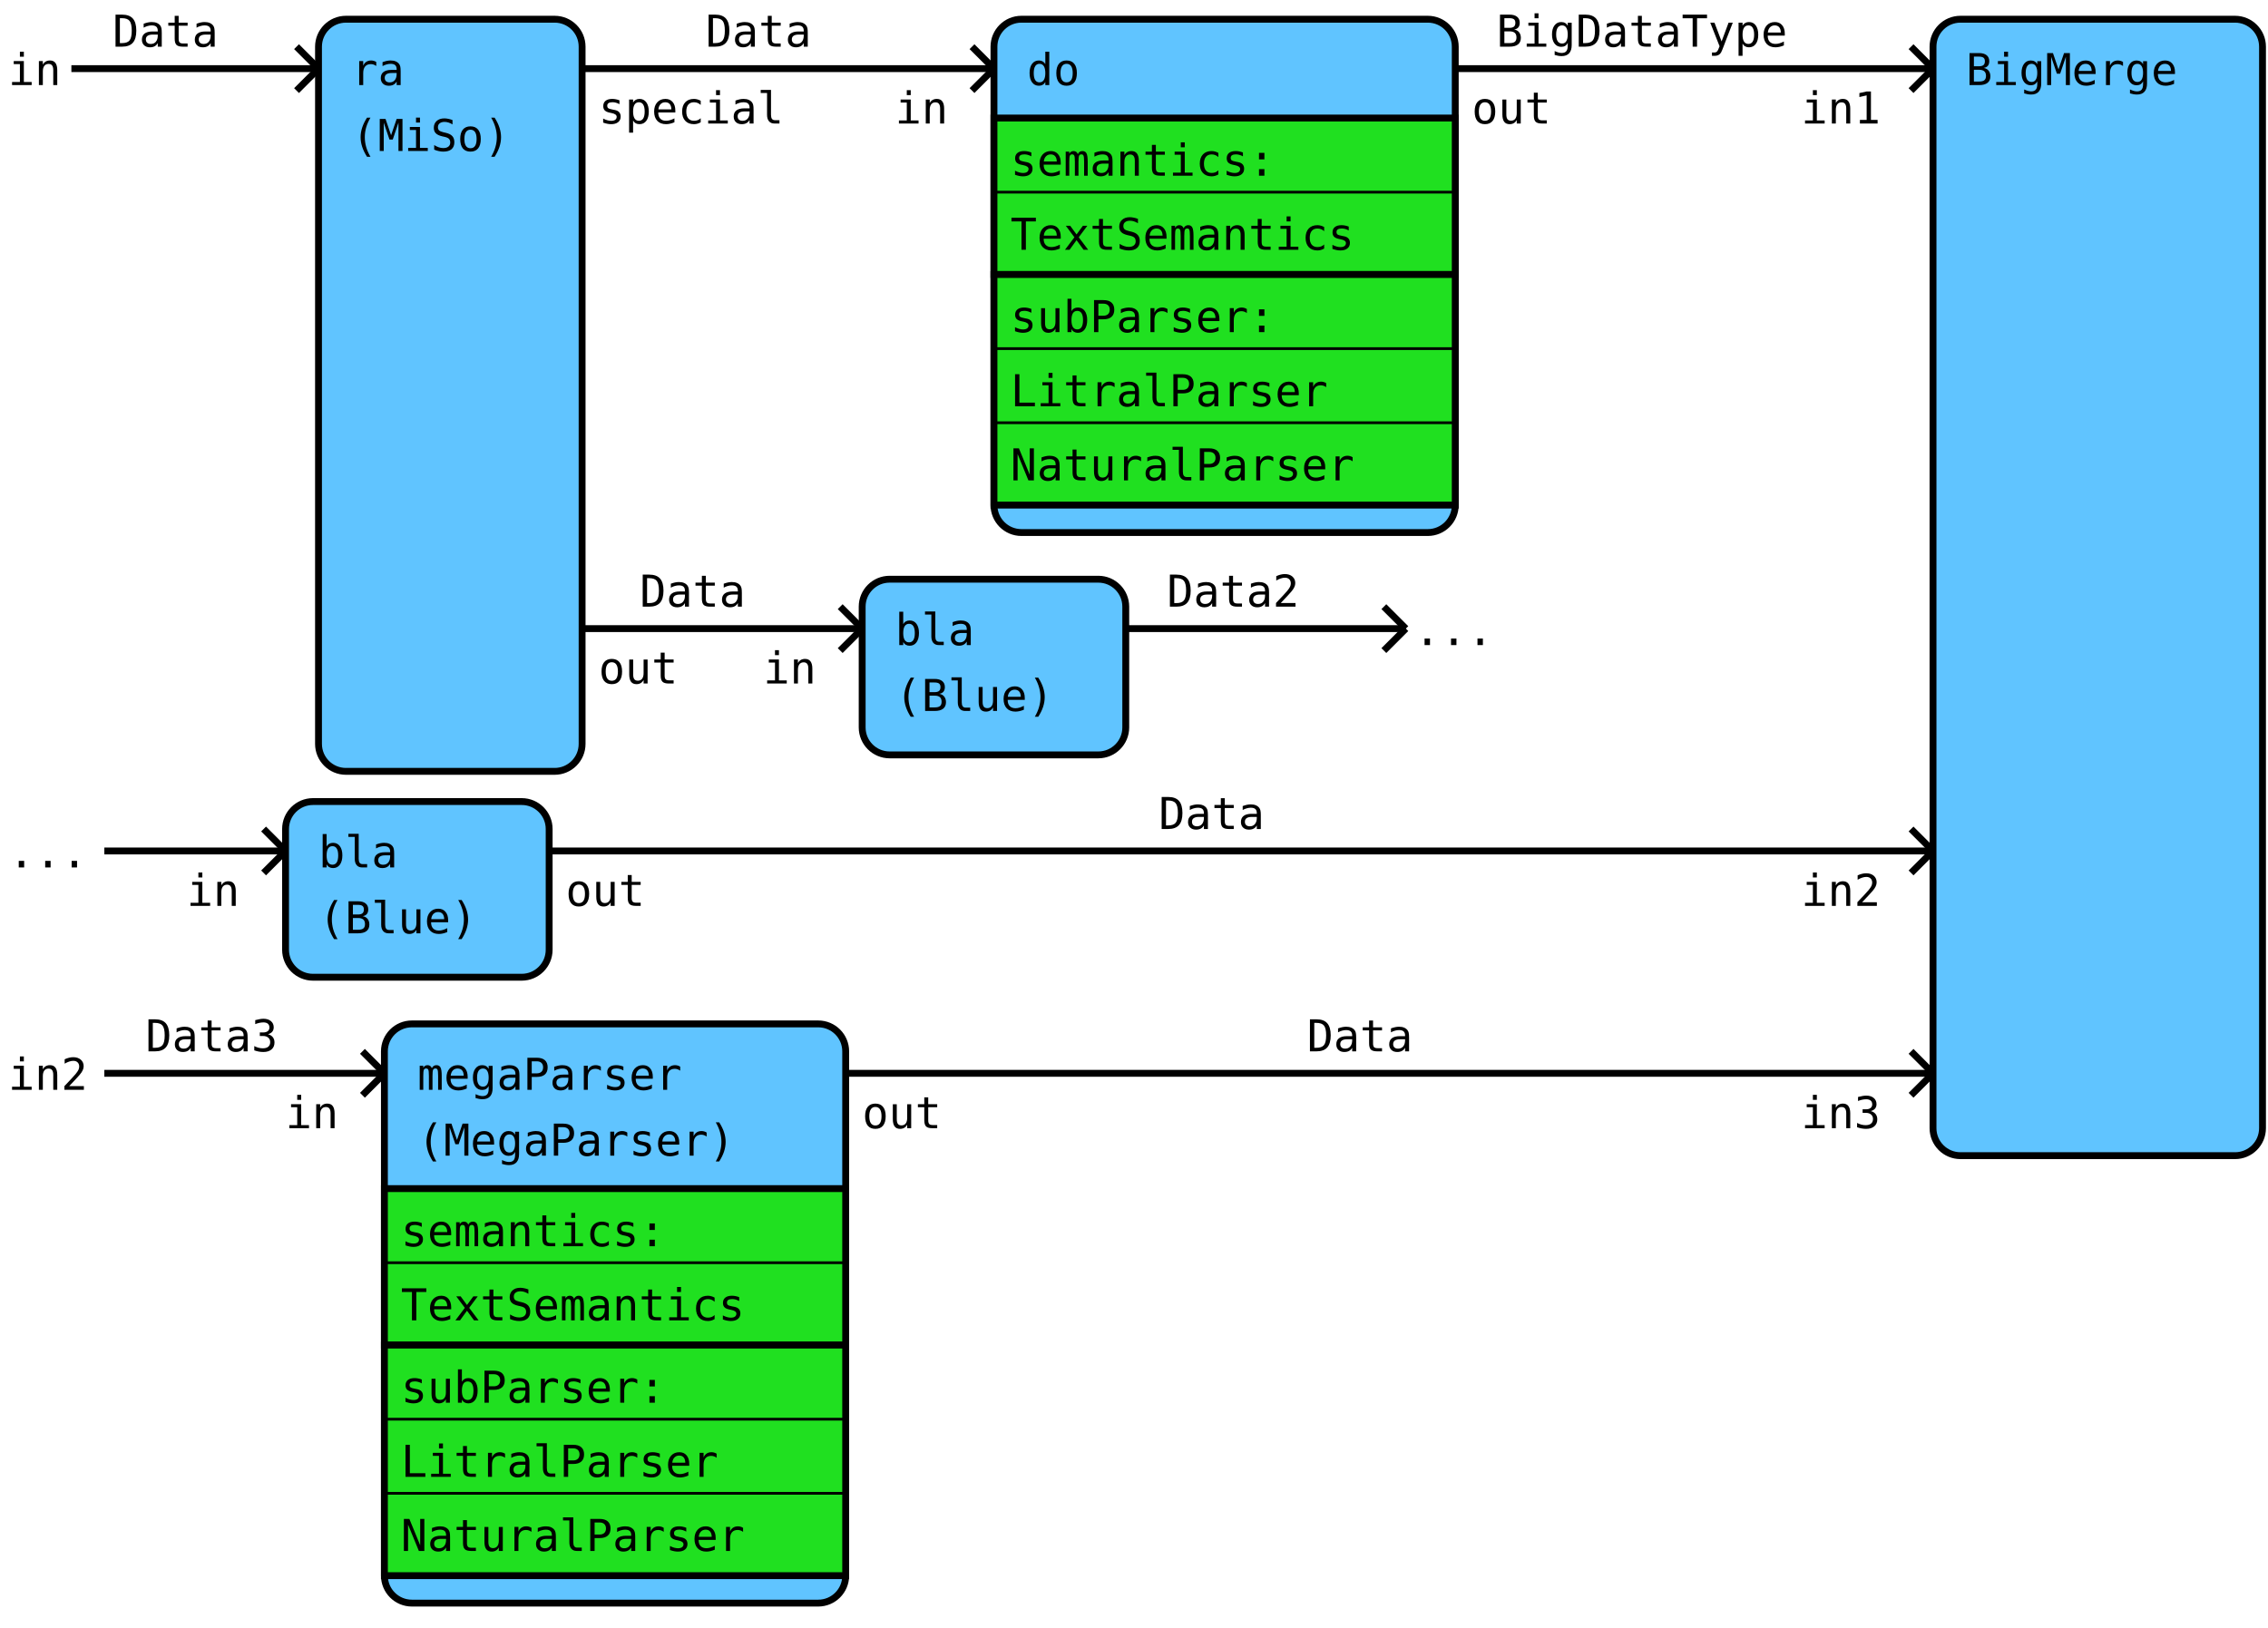
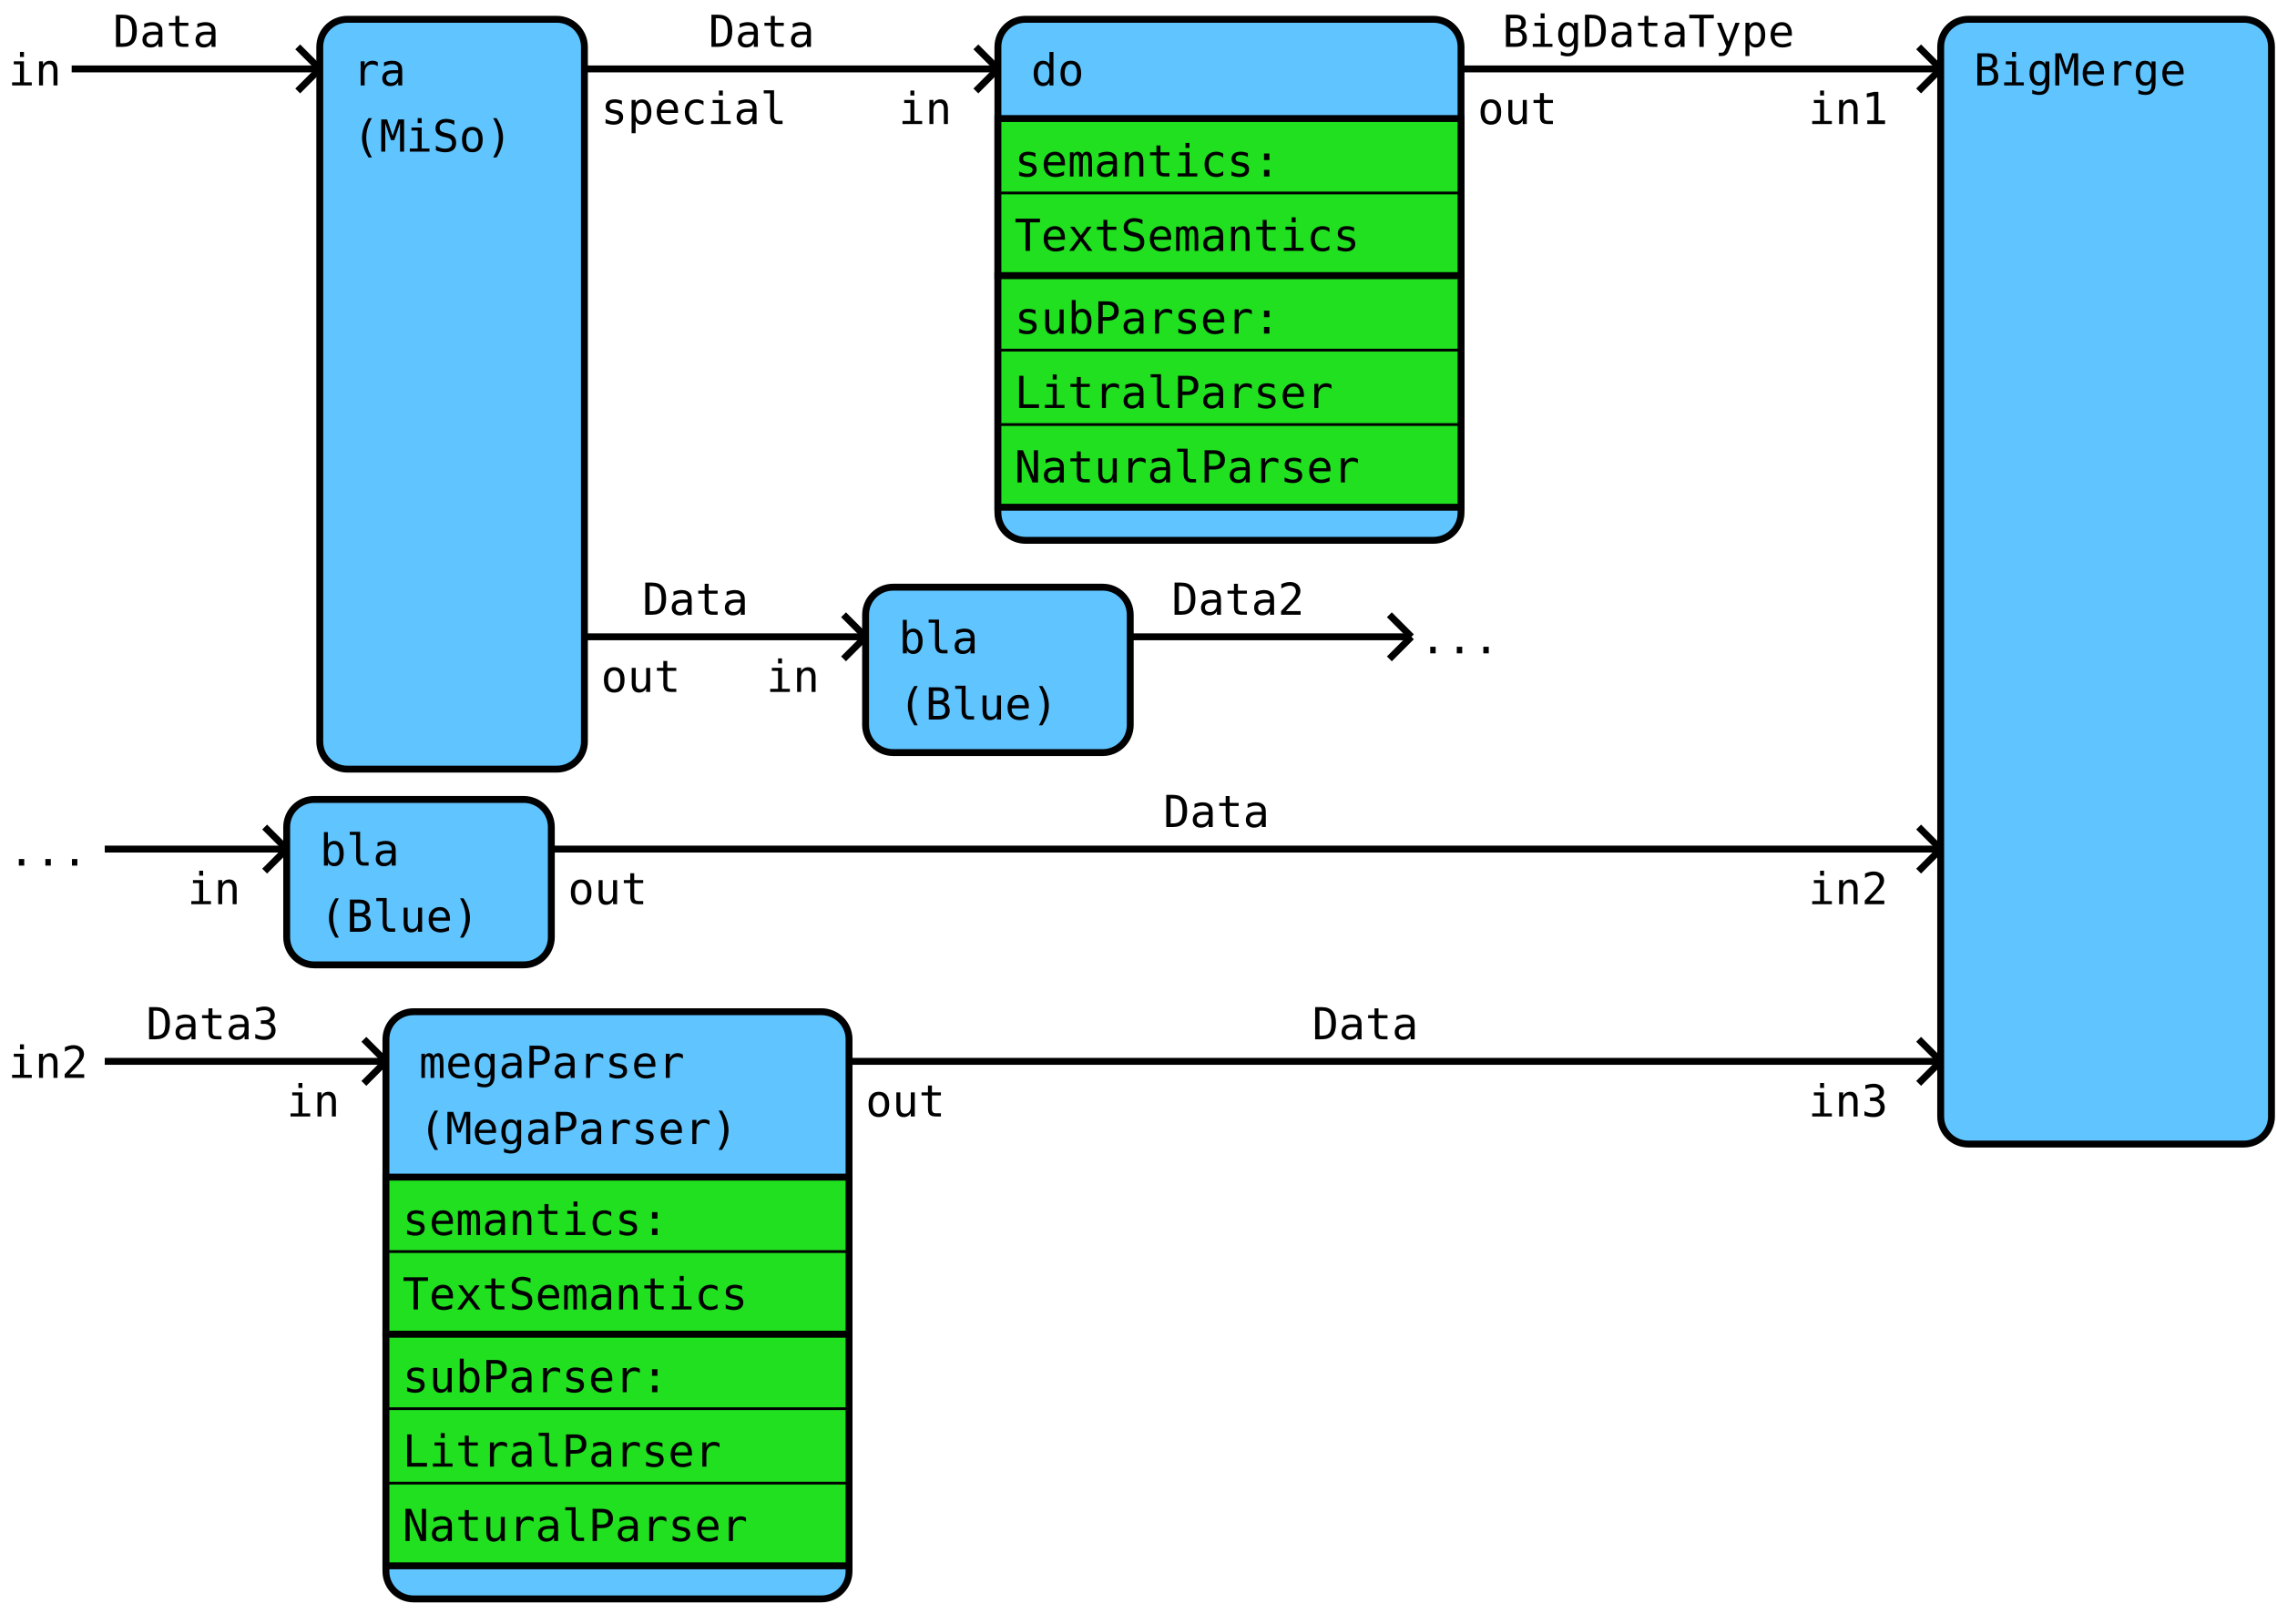
- <svg xmlns="http://www.w3.org/2000/svg" version="1.1" width="826px" height="593px">
-   <rect fill="rgb(255,255,255)" fill-opacity="1" stroke="none" stroke-opacity="1" stroke-width="0.0" width="826" height="593" x="0" y="0" />
+ <svg xmlns="http://www.w3.org/2000/svg" version="1.1" width="826px" height="589px">
+   <rect fill="rgb(255,255,255)" fill-opacity="1" stroke="none" stroke-opacity="1" stroke-width="0.0" width="826" height="589" x="0" y="0" />
  <line stroke="rgb(0,0,0)" stroke-opacity="1.0" stroke-width="2.5" x1="26" y1="25" x2="116" y2="25" />
  <line stroke="rgb(0,0,0)" stroke-opacity="1.0" stroke-width="2.5" x1="108" y1="17" x2="116" y2="25" />
  <line stroke="rgb(0,0,0)" stroke-opacity="1.0" stroke-width="2.5" x1="108" y1="33" x2="116" y2="25" />
  <line stroke="rgb(0,0,0)" stroke-opacity="1.0" stroke-width="2.5" x1="212" y1="25" x2="362" y2="25" />
  <line stroke="rgb(0,0,0)" stroke-opacity="1.0" stroke-width="2.5" x1="354" y1="17" x2="362" y2="25" />
  <line stroke="rgb(0,0,0)" stroke-opacity="1.0" stroke-width="2.5" x1="354" y1="33" x2="362" y2="25" />
  <line stroke="rgb(0,0,0)" stroke-opacity="1.0" stroke-width="2.5" x1="530" y1="25" x2="704" y2="25" />
  <line stroke="rgb(0,0,0)" stroke-opacity="1.0" stroke-width="2.5" x1="696" y1="17" x2="704" y2="25" />
  <line stroke="rgb(0,0,0)" stroke-opacity="1.0" stroke-width="2.5" x1="696" y1="33" x2="704" y2="25" />
-   <line stroke="rgb(0,0,0)" stroke-opacity="1.0" stroke-width="2.5" x1="212" y1="229" x2="314" y2="229" />
-   <line stroke="rgb(0,0,0)" stroke-opacity="1.0" stroke-width="2.5" x1="306" y1="221" x2="314" y2="229" />
-   <line stroke="rgb(0,0,0)" stroke-opacity="1.0" stroke-width="2.5" x1="306" y1="237" x2="314" y2="229" />
-   <line stroke="rgb(0,0,0)" stroke-opacity="1.0" stroke-width="2.5" x1="410" y1="229" x2="512" y2="229" />
-   <line stroke="rgb(0,0,0)" stroke-opacity="1.0" stroke-width="2.5" x1="504" y1="221" x2="512" y2="229" />
-   <line stroke="rgb(0,0,0)" stroke-opacity="1.0" stroke-width="2.5" x1="504" y1="237" x2="512" y2="229" />
-   <line stroke="rgb(0,0,0)" stroke-opacity="1.0" stroke-width="2.5" x1="38" y1="310" x2="104" y2="310" />
-   <line stroke="rgb(0,0,0)" stroke-opacity="1.0" stroke-width="2.5" x1="96" y1="302" x2="104" y2="310" />
-   <line stroke="rgb(0,0,0)" stroke-opacity="1.0" stroke-width="2.5" x1="96" y1="318" x2="104" y2="310" />
-   <line stroke="rgb(0,0,0)" stroke-opacity="1.0" stroke-width="2.5" x1="200" y1="310" x2="704" y2="310" />
-   <line stroke="rgb(0,0,0)" stroke-opacity="1.0" stroke-width="2.5" x1="696" y1="302" x2="704" y2="310" />
-   <line stroke="rgb(0,0,0)" stroke-opacity="1.0" stroke-width="2.5" x1="696" y1="318" x2="704" y2="310" />
-   <line stroke="rgb(0,0,0)" stroke-opacity="1.0" stroke-width="2.5" x1="38" y1="391" x2="140" y2="391" />
-   <line stroke="rgb(0,0,0)" stroke-opacity="1.0" stroke-width="2.5" x1="132" y1="383" x2="140" y2="391" />
-   <line stroke="rgb(0,0,0)" stroke-opacity="1.0" stroke-width="2.5" x1="132" y1="399" x2="140" y2="391" />
-   <line stroke="rgb(0,0,0)" stroke-opacity="1.0" stroke-width="2.5" x1="308" y1="391" x2="704" y2="391" />
-   <line stroke="rgb(0,0,0)" stroke-opacity="1.0" stroke-width="2.5" x1="696" y1="383" x2="704" y2="391" />
-   <line stroke="rgb(0,0,0)" stroke-opacity="1.0" stroke-width="2.5" x1="696" y1="399" x2="704" y2="391" />
-   <rect fill="rgb(96,196,255)" fill-opacity="1.0" stroke="rgb(0,0,0)" stroke-opacity="1.0" stroke-width="2.5" width="96" height="274" x="116" y="7" rx="10" ry="10" />
-   <rect fill="rgb(96,196,255)" fill-opacity="1.0" stroke="rgb(0,0,0)" stroke-opacity="1.0" stroke-width="2.5" width="168" height="187" x="362" y="7" rx="10" ry="10" />
+   <line stroke="rgb(0,0,0)" stroke-opacity="1.0" stroke-width="2.5" x1="212" y1="231" x2="314" y2="231" />
+   <line stroke="rgb(0,0,0)" stroke-opacity="1.0" stroke-width="2.5" x1="306" y1="223" x2="314" y2="231" />
+   <line stroke="rgb(0,0,0)" stroke-opacity="1.0" stroke-width="2.5" x1="306" y1="239" x2="314" y2="231" />
+   <line stroke="rgb(0,0,0)" stroke-opacity="1.0" stroke-width="2.5" x1="410" y1="231" x2="512" y2="231" />
+   <line stroke="rgb(0,0,0)" stroke-opacity="1.0" stroke-width="2.5" x1="504" y1="223" x2="512" y2="231" />
+   <line stroke="rgb(0,0,0)" stroke-opacity="1.0" stroke-width="2.5" x1="504" y1="239" x2="512" y2="231" />
+   <line stroke="rgb(0,0,0)" stroke-opacity="1.0" stroke-width="2.5" x1="38" y1="308" x2="104" y2="308" />
+   <line stroke="rgb(0,0,0)" stroke-opacity="1.0" stroke-width="2.5" x1="96" y1="300" x2="104" y2="308" />
+   <line stroke="rgb(0,0,0)" stroke-opacity="1.0" stroke-width="2.5" x1="96" y1="316" x2="104" y2="308" />
+   <line stroke="rgb(0,0,0)" stroke-opacity="1.0" stroke-width="2.5" x1="200" y1="308" x2="704" y2="308" />
+   <line stroke="rgb(0,0,0)" stroke-opacity="1.0" stroke-width="2.5" x1="696" y1="300" x2="704" y2="308" />
+   <line stroke="rgb(0,0,0)" stroke-opacity="1.0" stroke-width="2.5" x1="696" y1="316" x2="704" y2="308" />
+   <line stroke="rgb(0,0,0)" stroke-opacity="1.0" stroke-width="2.5" x1="38" y1="385" x2="140" y2="385" />
+   <line stroke="rgb(0,0,0)" stroke-opacity="1.0" stroke-width="2.5" x1="132" y1="377" x2="140" y2="385" />
+   <line stroke="rgb(0,0,0)" stroke-opacity="1.0" stroke-width="2.5" x1="132" y1="393" x2="140" y2="385" />
+   <line stroke="rgb(0,0,0)" stroke-opacity="1.0" stroke-width="2.5" x1="308" y1="385" x2="704" y2="385" />
+   <line stroke="rgb(0,0,0)" stroke-opacity="1.0" stroke-width="2.5" x1="696" y1="377" x2="704" y2="385" />
+   <line stroke="rgb(0,0,0)" stroke-opacity="1.0" stroke-width="2.5" x1="696" y1="393" x2="704" y2="385" />
+   <rect fill="rgb(96,196,255)" fill-opacity="1.0" stroke="rgb(0,0,0)" stroke-opacity="1.0" stroke-width="2.5" width="96" height="272" x="116" y="7" rx="10" ry="10" />
+   <rect fill="rgb(96,196,255)" fill-opacity="1.0" stroke="rgb(0,0,0)" stroke-opacity="1.0" stroke-width="2.5" width="168" height="189" x="362" y="7" rx="10" ry="10" />
  <rect fill="rgb(32,224,32)" fill-opacity="1.0" stroke="rgb(0,0,0)" stroke-opacity="1.0" stroke-width="2.5" width="168" height="57" x="362" y="43" />
  <rect fill="rgb(32,224,32)" fill-opacity="1.0" stroke="rgb(0,0,0)" stroke-opacity="1.0" stroke-width="2.5" width="168" height="84" x="362" y="100" />
-   <rect fill="rgb(96,196,255)" fill-opacity="1.0" stroke="rgb(0,0,0)" stroke-opacity="1.0" stroke-width="2.5" width="96" height="64" x="314" y="211" rx="10" ry="10" />
-   <rect fill="rgb(96,196,255)" fill-opacity="1.0" stroke="rgb(0,0,0)" stroke-opacity="1.0" stroke-width="2.5" width="96" height="64" x="104" y="292" rx="10" ry="10" />
-   <rect fill="rgb(96,196,255)" fill-opacity="1.0" stroke="rgb(0,0,0)" stroke-opacity="1.0" stroke-width="2.5" width="168" height="211" x="140" y="373" rx="10" ry="10" />
-   <rect fill="rgb(32,224,32)" fill-opacity="1.0" stroke="rgb(0,0,0)" stroke-opacity="1.0" stroke-width="2.5" width="168" height="57" x="140" y="433" />
-   <rect fill="rgb(32,224,32)" fill-opacity="1.0" stroke="rgb(0,0,0)" stroke-opacity="1.0" stroke-width="2.5" width="168" height="84" x="140" y="490" />
-   <rect fill="rgb(96,196,255)" fill-opacity="1.0" stroke="rgb(0,0,0)" stroke-opacity="1.0" stroke-width="2.5" width="120" height="414" x="704" y="7" rx="10" ry="10" />
+   <rect fill="rgb(96,196,255)" fill-opacity="1.0" stroke="rgb(0,0,0)" stroke-opacity="1.0" stroke-width="2.5" width="96" height="60" x="314" y="213" rx="10" ry="10" />
+   <rect fill="rgb(96,196,255)" fill-opacity="1.0" stroke="rgb(0,0,0)" stroke-opacity="1.0" stroke-width="2.5" width="96" height="60" x="104" y="290" rx="10" ry="10" />
+   <rect fill="rgb(96,196,255)" fill-opacity="1.0" stroke="rgb(0,0,0)" stroke-opacity="1.0" stroke-width="2.5" width="168" height="213" x="140" y="367" rx="10" ry="10" />
+   <rect fill="rgb(32,224,32)" fill-opacity="1.0" stroke="rgb(0,0,0)" stroke-opacity="1.0" stroke-width="2.5" width="168" height="57" x="140" y="427" />
+   <rect fill="rgb(32,224,32)" fill-opacity="1.0" stroke="rgb(0,0,0)" stroke-opacity="1.0" stroke-width="2.5" width="168" height="84" x="140" y="484" />
+   <rect fill="rgb(96,196,255)" fill-opacity="1.0" stroke="rgb(0,0,0)" stroke-opacity="1.0" stroke-width="2.5" width="120" height="408" x="704" y="7" rx="10" ry="10" />
  <line stroke="rgb(0,0,0)" stroke-opacity="1.0" stroke-width="1.0" x1="362" y1="70" x2="530" y2="70" />
  <line stroke="rgb(0,0,0)" stroke-opacity="1.0" stroke-width="1.0" x1="362" y1="127" x2="530" y2="127" />
  <line stroke="rgb(0,0,0)" stroke-opacity="1.0" stroke-width="1.0" x1="362" y1="154" x2="530" y2="154" />
-   <line stroke="rgb(0,0,0)" stroke-opacity="1.0" stroke-width="1.0" x1="140" y1="460" x2="308" y2="460" />
-   <line stroke="rgb(0,0,0)" stroke-opacity="1.0" stroke-width="1.0" x1="140" y1="517" x2="308" y2="517" />
-   <line stroke="rgb(0,0,0)" stroke-opacity="1.0" stroke-width="1.0" x1="140" y1="544" x2="308" y2="544" />
+   <line stroke="rgb(0,0,0)" stroke-opacity="1.0" stroke-width="1.0" x1="140" y1="454" x2="308" y2="454" />
+   <line stroke="rgb(0,0,0)" stroke-opacity="1.0" stroke-width="1.0" x1="140" y1="511" x2="308" y2="511" />
+   <line stroke="rgb(0,0,0)" stroke-opacity="1.0" stroke-width="1.0" x1="140" y1="538" x2="308" y2="538" />
  <text fill="rgb(0,0,0)" fill-opacity="1.0" font-family="monospace" font-size="16" x="3" y="31" textLength="22" lengthAdjust="spacingAndGlyphs">in</text>
  <text fill="rgb(0,0,0)" fill-opacity="1.0" font-family="monospace" font-size="16" x="41" y="17" textLength="48" lengthAdjust="spacingAndGlyphs">Data</text>
  <text fill="rgb(0,0,0)" fill-opacity="1.0" font-family="monospace" font-size="16" x="128" y="31" textLength="24" lengthAdjust="spacingAndGlyphs">ra</text>
  <text fill="rgb(0,0,0)" fill-opacity="1.0" font-family="monospace" font-size="16" x="128" y="55" textLength="72" lengthAdjust="spacingAndGlyphs">(MiSo)</text>
  <text fill="rgb(0,0,0)" fill-opacity="1.0" font-family="monospace" font-size="16" x="218" y="45" textLength="84" lengthAdjust="spacingAndGlyphs">special</text>
  <text fill="rgb(0,0,0)" fill-opacity="1.0" font-family="monospace" font-size="16" x="257" y="17" textLength="48" lengthAdjust="spacingAndGlyphs">Data</text>
  <text fill="rgb(0,0,0)" fill-opacity="1.0" font-family="monospace" font-size="16" x="326" y="45" textLength="24" lengthAdjust="spacingAndGlyphs">in</text>
  <text fill="rgb(0,0,0)" fill-opacity="1.0" font-family="monospace" font-size="16" x="374" y="31" textLength="24" lengthAdjust="spacingAndGlyphs">do</text>
  <text fill="rgb(0,0,0)" fill-opacity="1.0" font-family="monospace" font-size="16" x="368" y="64" textLength="120" lengthAdjust="spacingAndGlyphs">semantics:</text>
  <text fill="rgb(0,0,0)" fill-opacity="1.0" font-family="monospace" font-size="16" x="368" y="91" textLength="156" lengthAdjust="spacingAndGlyphs">TextSemantics</text>
  <text fill="rgb(0,0,0)" fill-opacity="1.0" font-family="monospace" font-size="16" x="368" y="121" textLength="120" lengthAdjust="spacingAndGlyphs">subParser:</text>
  <text fill="rgb(0,0,0)" fill-opacity="1.0" font-family="monospace" font-size="16" x="368" y="148" textLength="144" lengthAdjust="spacingAndGlyphs">LitralParser</text>
  <text fill="rgb(0,0,0)" fill-opacity="1.0" font-family="monospace" font-size="16" x="368" y="175" textLength="156" lengthAdjust="spacingAndGlyphs">NaturalParser</text>
  <text fill="rgb(0,0,0)" fill-opacity="1.0" font-family="monospace" font-size="16" x="536" y="45" textLength="36" lengthAdjust="spacingAndGlyphs">out</text>
  <text fill="rgb(0,0,0)" fill-opacity="1.0" font-family="monospace" font-size="16" x="545" y="17" textLength="132" lengthAdjust="spacingAndGlyphs">BigDataType</text>
  <text fill="rgb(0,0,0)" fill-opacity="1.0" font-family="monospace" font-size="16" x="656" y="45" textLength="36" lengthAdjust="spacingAndGlyphs">in1</text>
-   <text fill="rgb(0,0,0)" fill-opacity="1.0" font-family="monospace" font-size="16" x="218" y="249" textLength="36" lengthAdjust="spacingAndGlyphs">out</text>
-   <text fill="rgb(0,0,0)" fill-opacity="1.0" font-family="monospace" font-size="16" x="233" y="221" textLength="48" lengthAdjust="spacingAndGlyphs">Data</text>
-   <text fill="rgb(0,0,0)" fill-opacity="1.0" font-family="monospace" font-size="16" x="278" y="249" textLength="24" lengthAdjust="spacingAndGlyphs">in</text>
-   <text fill="rgb(0,0,0)" fill-opacity="1.0" font-family="monospace" font-size="16" x="326" y="235" textLength="36" lengthAdjust="spacingAndGlyphs">bla</text>
-   <text fill="rgb(0,0,0)" fill-opacity="1.0" font-family="monospace" font-size="16" x="326" y="259" textLength="72" lengthAdjust="spacingAndGlyphs">(Blue)</text>
-   <text fill="rgb(0,0,0)" fill-opacity="1.0" font-family="monospace" font-size="16" x="425" y="221" textLength="60" lengthAdjust="spacingAndGlyphs">Data2</text>
-   <text fill="rgb(0,0,0)" fill-opacity="1.0" font-family="monospace" font-size="16" x="515" y="235" textLength="34" lengthAdjust="spacingAndGlyphs">...</text>
-   <text fill="rgb(0,0,0)" fill-opacity="1.0" font-family="monospace" font-size="16" x="3" y="316" textLength="34" lengthAdjust="spacingAndGlyphs">...</text>
-   <text fill="rgb(0,0,0)" fill-opacity="1.0" font-family="monospace" font-size="16" x="68" y="330" textLength="24" lengthAdjust="spacingAndGlyphs">in</text>
-   <text fill="rgb(0,0,0)" fill-opacity="1.0" font-family="monospace" font-size="16" x="116" y="316" textLength="36" lengthAdjust="spacingAndGlyphs">bla</text>
-   <text fill="rgb(0,0,0)" fill-opacity="1.0" font-family="monospace" font-size="16" x="116" y="340" textLength="72" lengthAdjust="spacingAndGlyphs">(Blue)</text>
-   <text fill="rgb(0,0,0)" fill-opacity="1.0" font-family="monospace" font-size="16" x="206" y="330" textLength="36" lengthAdjust="spacingAndGlyphs">out</text>
-   <text fill="rgb(0,0,0)" fill-opacity="1.0" font-family="monospace" font-size="16" x="422" y="302" textLength="48" lengthAdjust="spacingAndGlyphs">Data</text>
-   <text fill="rgb(0,0,0)" fill-opacity="1.0" font-family="monospace" font-size="16" x="656" y="330" textLength="36" lengthAdjust="spacingAndGlyphs">in2</text>
-   <text fill="rgb(0,0,0)" fill-opacity="1.0" font-family="monospace" font-size="16" x="3" y="397" textLength="34" lengthAdjust="spacingAndGlyphs">in2</text>
-   <text fill="rgb(0,0,0)" fill-opacity="1.0" font-family="monospace" font-size="16" x="53" y="383" textLength="60" lengthAdjust="spacingAndGlyphs">Data3</text>
-   <text fill="rgb(0,0,0)" fill-opacity="1.0" font-family="monospace" font-size="16" x="104" y="411" textLength="24" lengthAdjust="spacingAndGlyphs">in</text>
-   <text fill="rgb(0,0,0)" fill-opacity="1.0" font-family="monospace" font-size="16" x="152" y="397" textLength="120" lengthAdjust="spacingAndGlyphs">megaParser</text>
-   <text fill="rgb(0,0,0)" fill-opacity="1.0" font-family="monospace" font-size="16" x="152" y="421" textLength="144" lengthAdjust="spacingAndGlyphs">(MegaParser)</text>
-   <text fill="rgb(0,0,0)" fill-opacity="1.0" font-family="monospace" font-size="16" x="146" y="454" textLength="120" lengthAdjust="spacingAndGlyphs">semantics:</text>
-   <text fill="rgb(0,0,0)" fill-opacity="1.0" font-family="monospace" font-size="16" x="146" y="481" textLength="156" lengthAdjust="spacingAndGlyphs">TextSemantics</text>
-   <text fill="rgb(0,0,0)" fill-opacity="1.0" font-family="monospace" font-size="16" x="146" y="511" textLength="120" lengthAdjust="spacingAndGlyphs">subParser:</text>
-   <text fill="rgb(0,0,0)" fill-opacity="1.0" font-family="monospace" font-size="16" x="146" y="538" textLength="144" lengthAdjust="spacingAndGlyphs">LitralParser</text>
-   <text fill="rgb(0,0,0)" fill-opacity="1.0" font-family="monospace" font-size="16" x="146" y="565" textLength="156" lengthAdjust="spacingAndGlyphs">NaturalParser</text>
-   <text fill="rgb(0,0,0)" fill-opacity="1.0" font-family="monospace" font-size="16" x="314" y="411" textLength="36" lengthAdjust="spacingAndGlyphs">out</text>
-   <text fill="rgb(0,0,0)" fill-opacity="1.0" font-family="monospace" font-size="16" x="476" y="383" textLength="48" lengthAdjust="spacingAndGlyphs">Data</text>
-   <text fill="rgb(0,0,0)" fill-opacity="1.0" font-family="monospace" font-size="16" x="656" y="411" textLength="36" lengthAdjust="spacingAndGlyphs">in3</text>
+   <text fill="rgb(0,0,0)" fill-opacity="1.0" font-family="monospace" font-size="16" x="218" y="251" textLength="36" lengthAdjust="spacingAndGlyphs">out</text>
+   <text fill="rgb(0,0,0)" fill-opacity="1.0" font-family="monospace" font-size="16" x="233" y="223" textLength="48" lengthAdjust="spacingAndGlyphs">Data</text>
+   <text fill="rgb(0,0,0)" fill-opacity="1.0" font-family="monospace" font-size="16" x="278" y="251" textLength="24" lengthAdjust="spacingAndGlyphs">in</text>
+   <text fill="rgb(0,0,0)" fill-opacity="1.0" font-family="monospace" font-size="16" x="326" y="237" textLength="36" lengthAdjust="spacingAndGlyphs">bla</text>
+   <text fill="rgb(0,0,0)" fill-opacity="1.0" font-family="monospace" font-size="16" x="326" y="261" textLength="72" lengthAdjust="spacingAndGlyphs">(Blue)</text>
+   <text fill="rgb(0,0,0)" fill-opacity="1.0" font-family="monospace" font-size="16" x="425" y="223" textLength="60" lengthAdjust="spacingAndGlyphs">Data2</text>
+   <text fill="rgb(0,0,0)" fill-opacity="1.0" font-family="monospace" font-size="16" x="515" y="237" textLength="34" lengthAdjust="spacingAndGlyphs">...</text>
+   <text fill="rgb(0,0,0)" fill-opacity="1.0" font-family="monospace" font-size="16" x="3" y="314" textLength="34" lengthAdjust="spacingAndGlyphs">...</text>
+   <text fill="rgb(0,0,0)" fill-opacity="1.0" font-family="monospace" font-size="16" x="68" y="328" textLength="24" lengthAdjust="spacingAndGlyphs">in</text>
+   <text fill="rgb(0,0,0)" fill-opacity="1.0" font-family="monospace" font-size="16" x="116" y="314" textLength="36" lengthAdjust="spacingAndGlyphs">bla</text>
+   <text fill="rgb(0,0,0)" fill-opacity="1.0" font-family="monospace" font-size="16" x="116" y="338" textLength="72" lengthAdjust="spacingAndGlyphs">(Blue)</text>
+   <text fill="rgb(0,0,0)" fill-opacity="1.0" font-family="monospace" font-size="16" x="206" y="328" textLength="36" lengthAdjust="spacingAndGlyphs">out</text>
+   <text fill="rgb(0,0,0)" fill-opacity="1.0" font-family="monospace" font-size="16" x="422" y="300" textLength="48" lengthAdjust="spacingAndGlyphs">Data</text>
+   <text fill="rgb(0,0,0)" fill-opacity="1.0" font-family="monospace" font-size="16" x="656" y="328" textLength="36" lengthAdjust="spacingAndGlyphs">in2</text>
+   <text fill="rgb(0,0,0)" fill-opacity="1.0" font-family="monospace" font-size="16" x="3" y="391" textLength="34" lengthAdjust="spacingAndGlyphs">in2</text>
+   <text fill="rgb(0,0,0)" fill-opacity="1.0" font-family="monospace" font-size="16" x="53" y="377" textLength="60" lengthAdjust="spacingAndGlyphs">Data3</text>
+   <text fill="rgb(0,0,0)" fill-opacity="1.0" font-family="monospace" font-size="16" x="104" y="405" textLength="24" lengthAdjust="spacingAndGlyphs">in</text>
+   <text fill="rgb(0,0,0)" fill-opacity="1.0" font-family="monospace" font-size="16" x="152" y="391" textLength="120" lengthAdjust="spacingAndGlyphs">megaParser</text>
+   <text fill="rgb(0,0,0)" fill-opacity="1.0" font-family="monospace" font-size="16" x="152" y="415" textLength="144" lengthAdjust="spacingAndGlyphs">(MegaParser)</text>
+   <text fill="rgb(0,0,0)" fill-opacity="1.0" font-family="monospace" font-size="16" x="146" y="448" textLength="120" lengthAdjust="spacingAndGlyphs">semantics:</text>
+   <text fill="rgb(0,0,0)" fill-opacity="1.0" font-family="monospace" font-size="16" x="146" y="475" textLength="156" lengthAdjust="spacingAndGlyphs">TextSemantics</text>
+   <text fill="rgb(0,0,0)" fill-opacity="1.0" font-family="monospace" font-size="16" x="146" y="505" textLength="120" lengthAdjust="spacingAndGlyphs">subParser:</text>
+   <text fill="rgb(0,0,0)" fill-opacity="1.0" font-family="monospace" font-size="16" x="146" y="532" textLength="144" lengthAdjust="spacingAndGlyphs">LitralParser</text>
+   <text fill="rgb(0,0,0)" fill-opacity="1.0" font-family="monospace" font-size="16" x="146" y="559" textLength="156" lengthAdjust="spacingAndGlyphs">NaturalParser</text>
+   <text fill="rgb(0,0,0)" fill-opacity="1.0" font-family="monospace" font-size="16" x="314" y="405" textLength="36" lengthAdjust="spacingAndGlyphs">out</text>
+   <text fill="rgb(0,0,0)" fill-opacity="1.0" font-family="monospace" font-size="16" x="476" y="377" textLength="48" lengthAdjust="spacingAndGlyphs">Data</text>
+   <text fill="rgb(0,0,0)" fill-opacity="1.0" font-family="monospace" font-size="16" x="656" y="405" textLength="36" lengthAdjust="spacingAndGlyphs">in3</text>
  <text fill="rgb(0,0,0)" fill-opacity="1.0" font-family="monospace" font-size="16" x="716" y="31" textLength="96" lengthAdjust="spacingAndGlyphs">BigMerge</text>
</svg>
